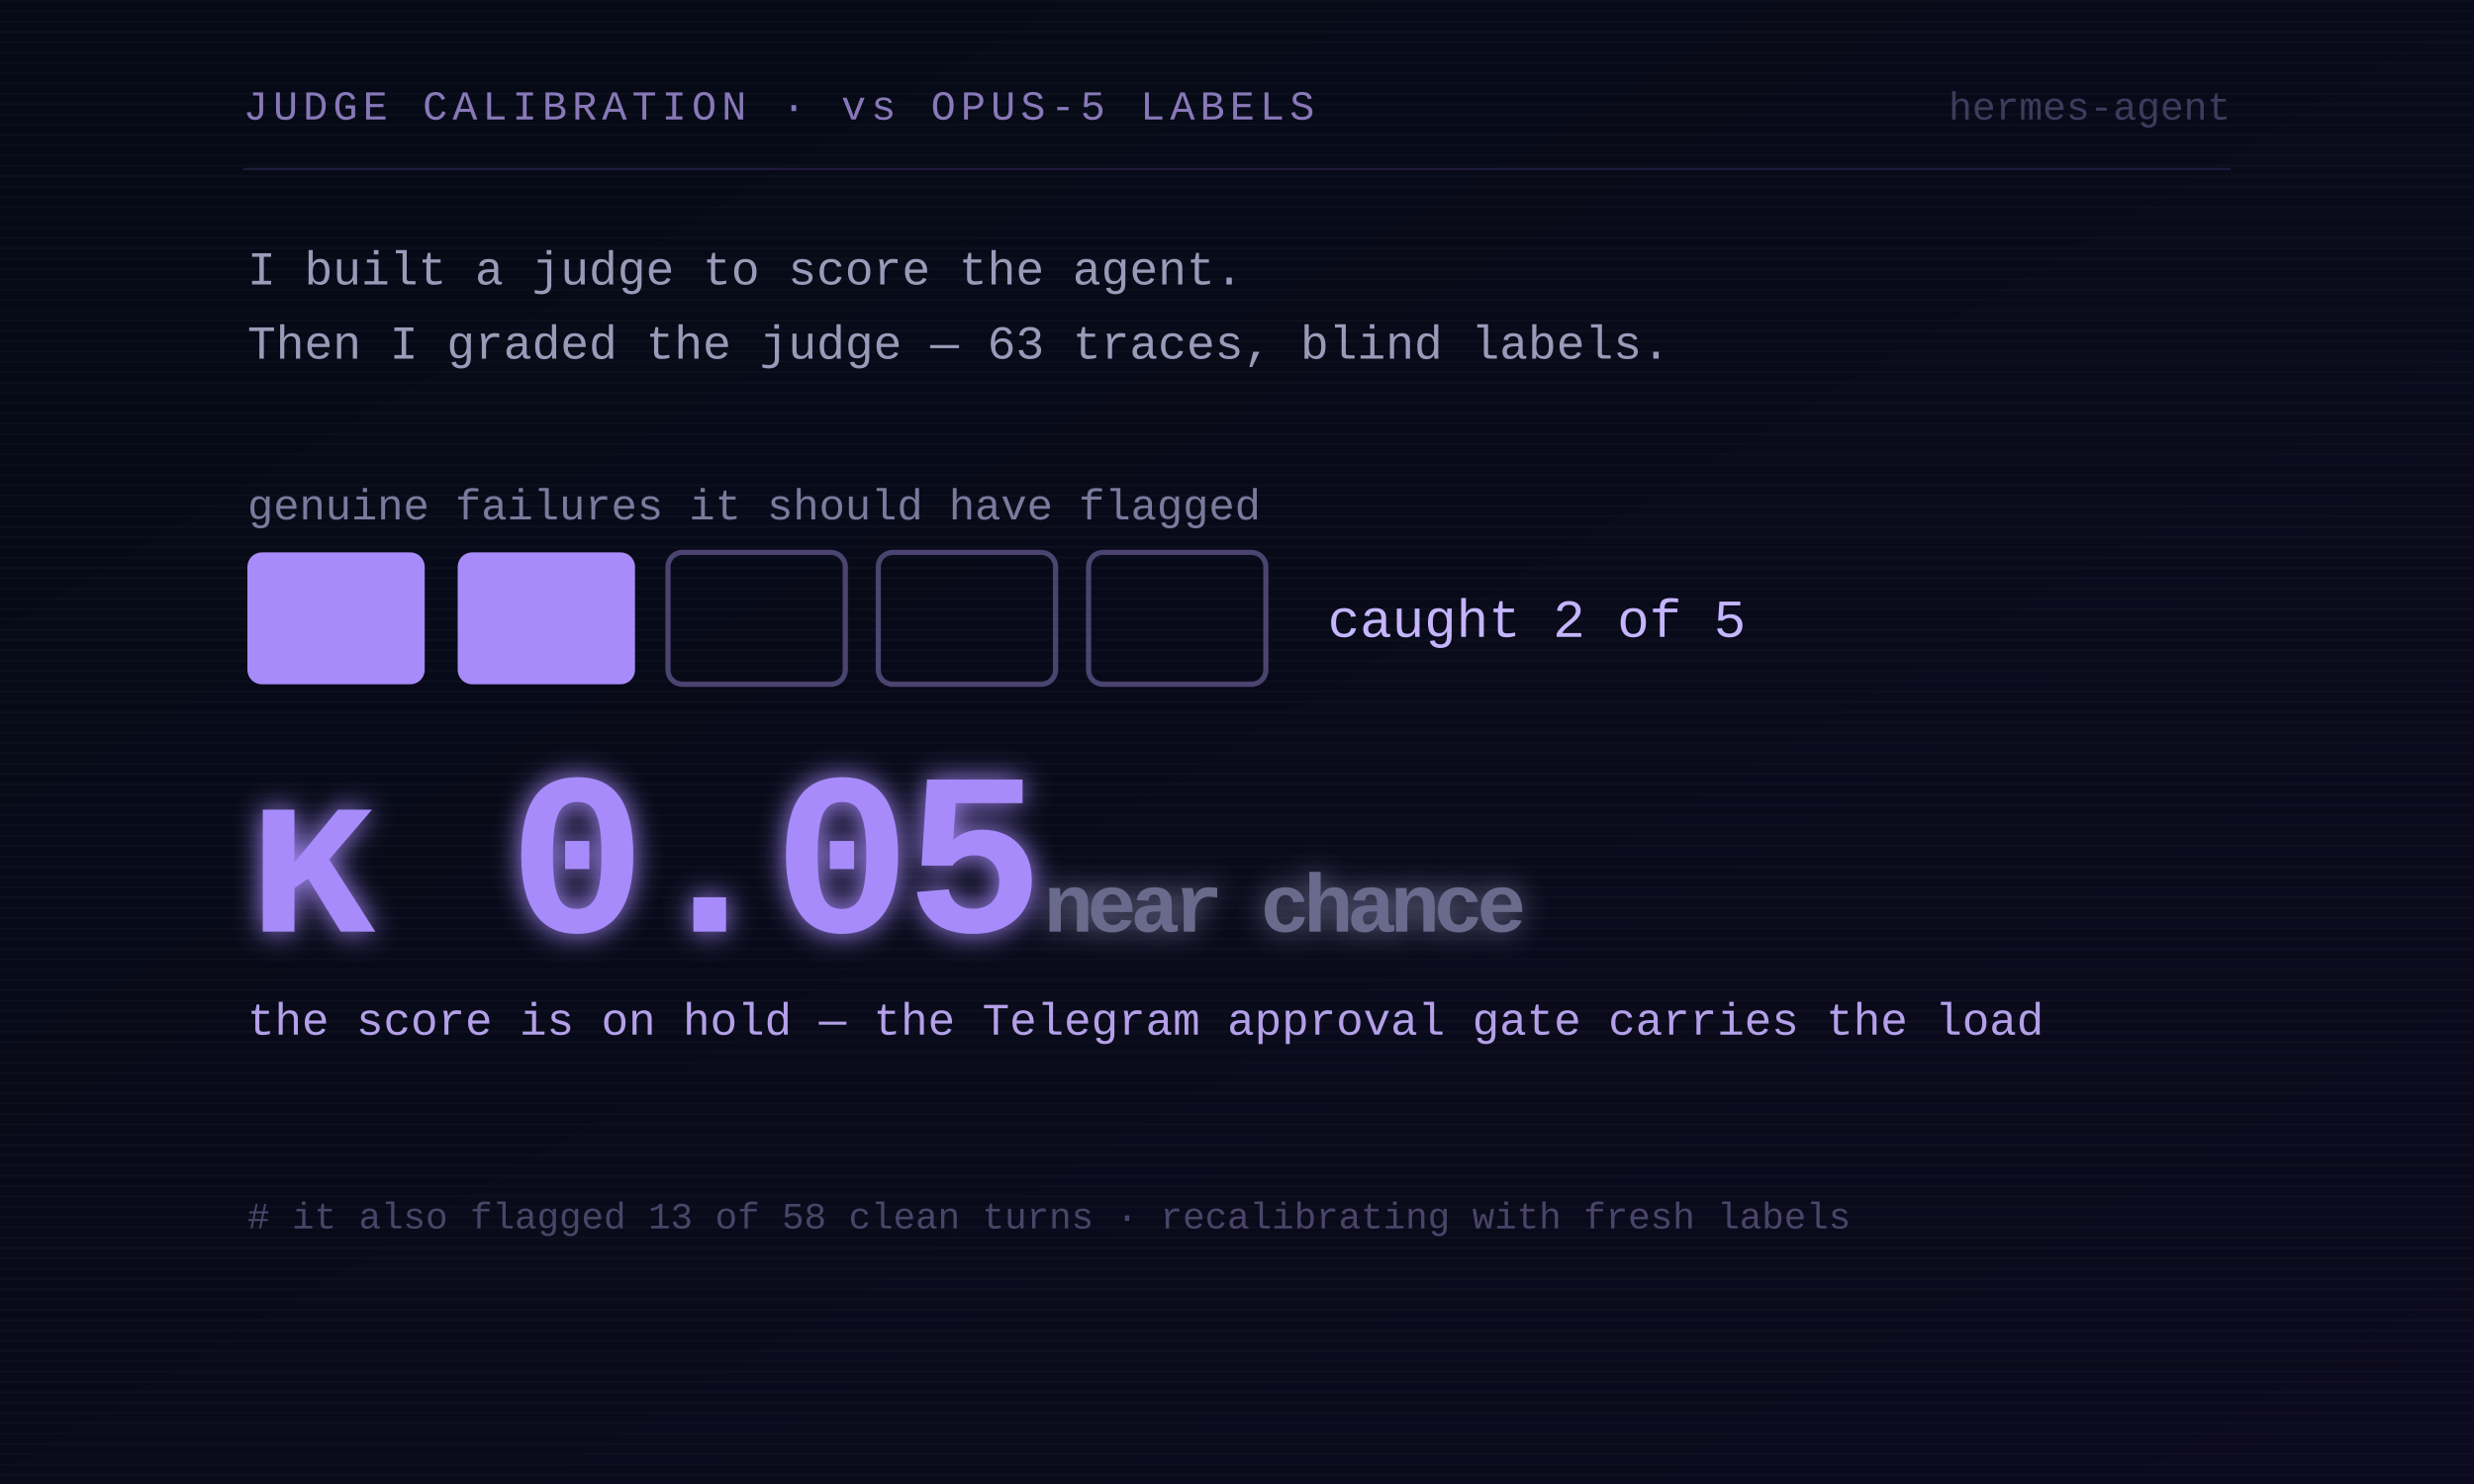
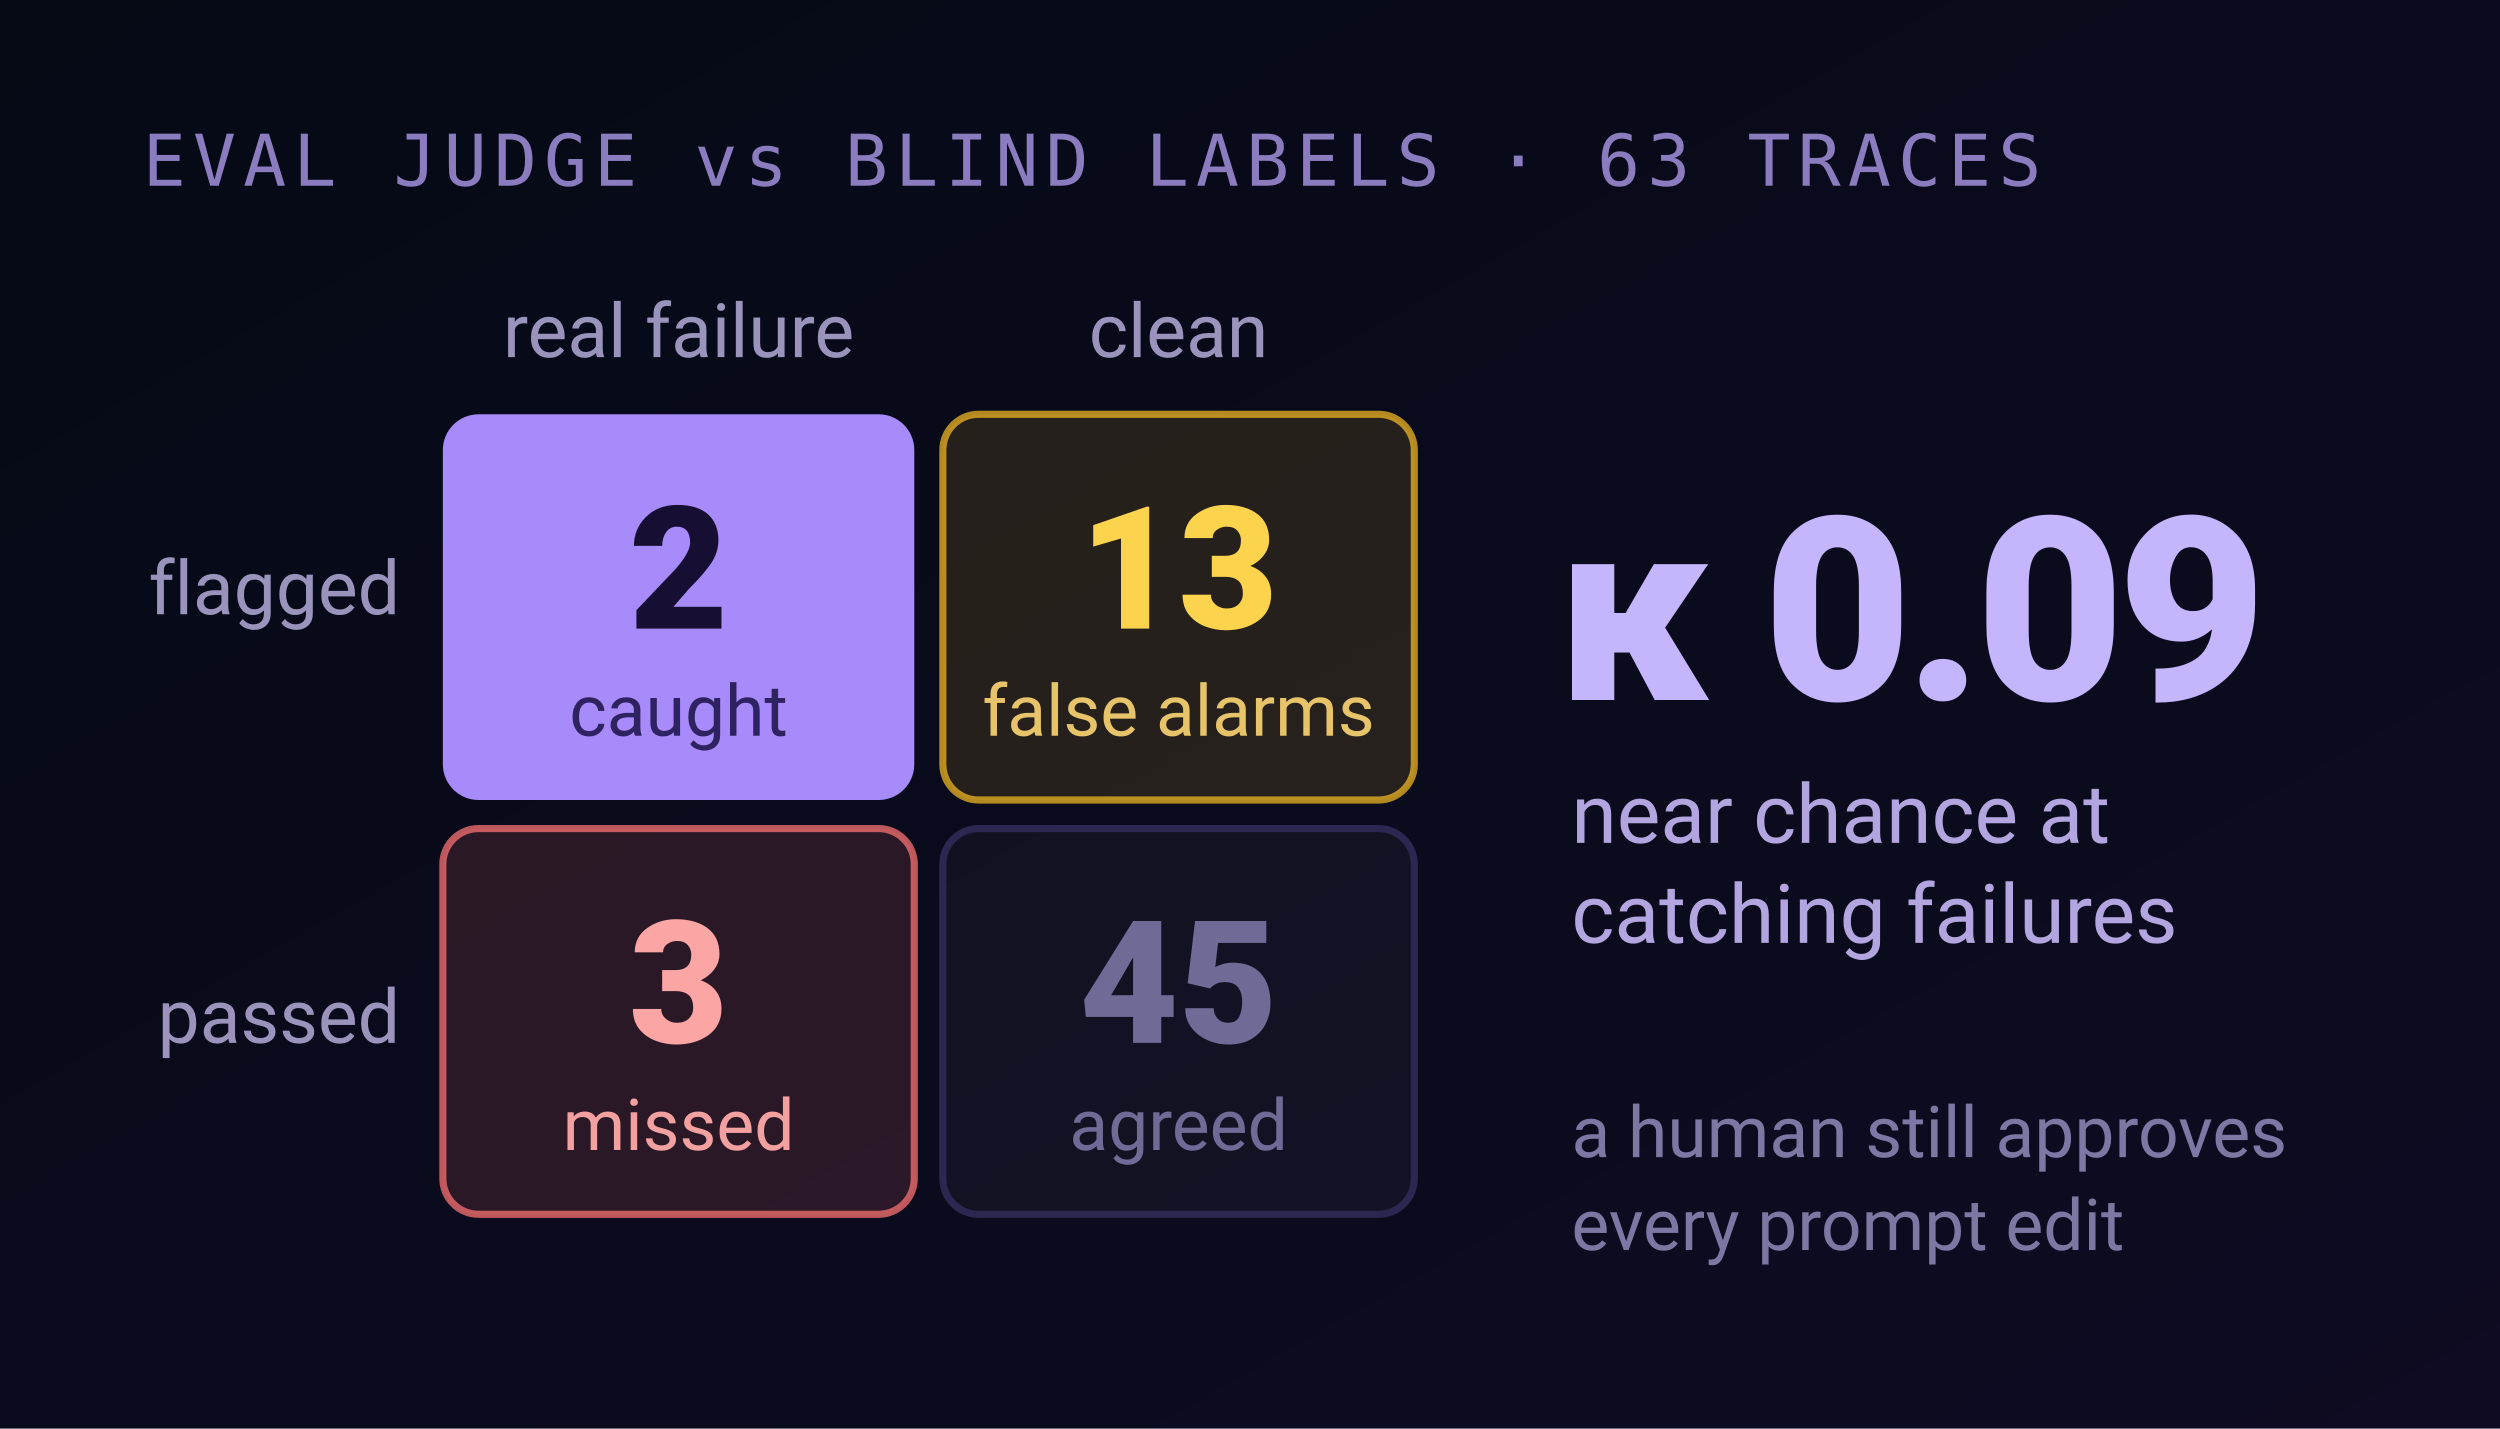
- <svg xmlns="http://www.w3.org/2000/svg" viewBox="0 0 1200 720" role="img" aria-labelledby="hm-t hm-d">
+ <svg xmlns="http://www.w3.org/2000/svg" viewBox="0 0 700 400" role="img" aria-labelledby="hm-t hm-d">
  <defs>
    <linearGradient id="hmBg" x1="0" y1="0" x2="1" y2="1">
      <stop offset="0" stop-color="#050a15" />
-       <stop offset="1" stop-color="#0c0a1e" />
+       <stop offset="1" stop-color="#0e0b22" />
    </linearGradient>
-     <pattern id="hmScan" width="5" height="5" patternUnits="userSpaceOnUse">
-       <rect width="5" height="1" fill="#ffffff" opacity="0.02" />
-     </pattern>
-     <filter id="hmGlow" x="-60%" y="-80%" width="220%" height="260%">
-       <feGaussianBlur stdDeviation="7" result="b" />
-       <feMerge>
-         <feMergeNode in="b" />
-         <feMergeNode in="SourceGraphic" />
-       </feMerge>
-     </filter>
  </defs>
-   <rect width="1200" height="720" fill="url(#hmBg)" />
-   <rect width="1200" height="720" fill="url(#hmScan)" />
-   <g font-family="'SF Mono','SFMono-Regular',ui-monospace,Menlo,Consolas,'Liberation Mono',monospace">
-     <text x="118" y="58" font-size="20" letter-spacing="2.5" fill="#8878b8">JUDGE CALIBRATION · vs OPUS-5 LABELS</text>
-     <text x="1082" y="58" text-anchor="end" font-size="19" fill="#403a5c">hermes-agent</text>
-     <line x1="118" y1="82" x2="1082" y2="82" stroke="#211c3d" stroke-width="1" />
-     <text x="120" y="138" font-size="23" fill="#9a9ab8">I built a judge to score the agent.</text>
-     <text x="120" y="174" font-size="23" fill="#9a9ab8">Then I graded the judge — 63 traces, blind labels.</text>
-     <text x="120" y="252" font-size="21" fill="#7a7a9c">genuine failures it should have flagged</text>
-     <rect x="120" y="268" width="86" height="64" rx="7" fill="#a78bfa" />
-     <rect x="222" y="268" width="86" height="64" rx="7" fill="#a78bfa" />
-     <rect x="324" y="268" width="86" height="64" rx="7" fill="none" stroke="#4c4470" stroke-width="2.5" />
-     <rect x="426" y="268" width="86" height="64" rx="7" fill="none" stroke="#4c4470" stroke-width="2.5" />
-     <rect x="528" y="268" width="86" height="64" rx="7" fill="none" stroke="#4c4470" stroke-width="2.5" />
-     <text x="644" y="309" font-size="26" fill="#c4b5fd">caught 2 of 5</text>
-     <text x="118" y="452" font-size="112" font-weight="800" letter-spacing="-3" fill="#a78bfa" filter="url(#hmGlow)">κ 0.05<tspan font-size="40" font-weight="700" fill="#6a6a8c">  near chance</tspan>
-     </text>
-     <text x="120" y="502" font-size="22" fill="#b3a0e8">the score is on hold — the Telegram approval gate carries the load</text>
-     <text x="120" y="596" font-size="18" fill="#4a4568"># it also flagged 13 of 58 clean turns · recalibrating with fresh labels</text>
+   <rect width="700" height="400" fill="url(#hmBg)" />
+   <text x="40" y="52" font-family="ui-monospace,Menlo,Consolas,monospace" font-size="20" letter-spacing="2" fill="#8b7cc0">EVAL JUDGE vs BLIND LABELS · 63 TRACES</text>
+   <g font-family="system-ui,-apple-system,'Segoe UI',Roboto,sans-serif" text-anchor="middle">
+     <text x="190" y="100" font-size="21" fill="#9a94bd">real failure</text>
+     <text x="330" y="100" font-size="21" fill="#9a94bd">clean</text>
+     <text x="112" y="172" font-size="21" fill="#9a94bd" text-anchor="end">flagged</text>
+     <text x="112" y="292" font-size="21" fill="#9a94bd" text-anchor="end">passed</text>
+     <rect x="124" y="116" width="132" height="108" rx="10" fill="#a78bfa" />
+     <text x="190" y="176" font-size="48" font-weight="800" fill="#160f33">2</text>
+     <text x="190" y="206" font-size="20" fill="#2e2260">caught</text>
+     <rect x="264" y="116" width="132" height="108" rx="10" fill="#fbbf24" fill-opacity=".12" stroke="#fbbf24" stroke-opacity=".7" stroke-width="2" />
+     <text x="330" y="176" font-size="48" font-weight="800" fill="#fcd34d">13</text>
+     <text x="330" y="206" font-size="20" fill="#e7c36a">false alarms</text>
+     <rect x="124" y="232" width="132" height="108" rx="10" fill="#f87171" fill-opacity=".14" stroke="#f87171" stroke-opacity=".75" stroke-width="2" />
+     <text x="190" y="292" font-size="48" font-weight="800" fill="#fca5a5">3</text>
+     <text x="190" y="322" font-size="20" fill="#f2a0a0">missed</text>
+     <rect x="264" y="232" width="132" height="108" rx="10" fill="#ffffff" fill-opacity=".03" stroke="#2c2750" stroke-width="2" />
+     <text x="330" y="292" font-size="48" font-weight="800" fill="#6f6a96">45</text>
+     <text x="330" y="322" font-size="20" fill="#6f6a96">agreed</text>
+   </g>
+   <g font-family="system-ui,-apple-system,'Segoe UI',Roboto,sans-serif">
+     <text x="436" y="196" font-size="72" font-weight="800" letter-spacing="-2" fill="#c4b5fd">κ 0.09</text>
+     <text x="440" y="236" font-size="23" fill="#b3a6e0">near chance at</text>
+     <text x="440" y="264" font-size="23" fill="#b3a6e0">catching failures</text>
+     <text x="440" y="324" font-size="20" fill="#7d77a3">a human still approves</text>
+     <text x="440" y="350" font-size="20" fill="#7d77a3">every prompt edit</text>
  </g>
</svg>
